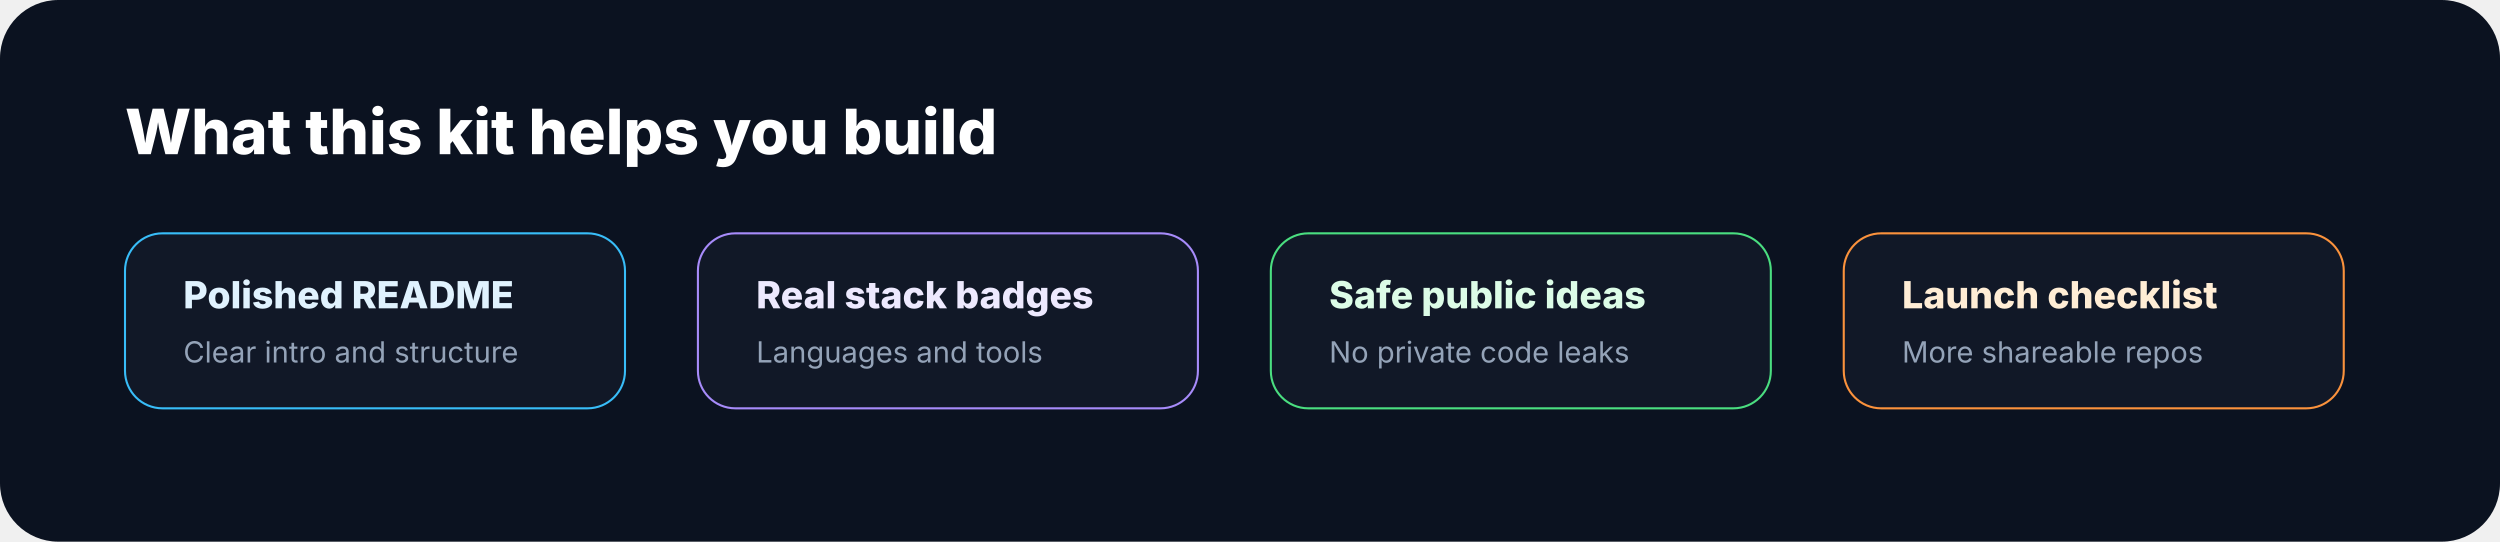
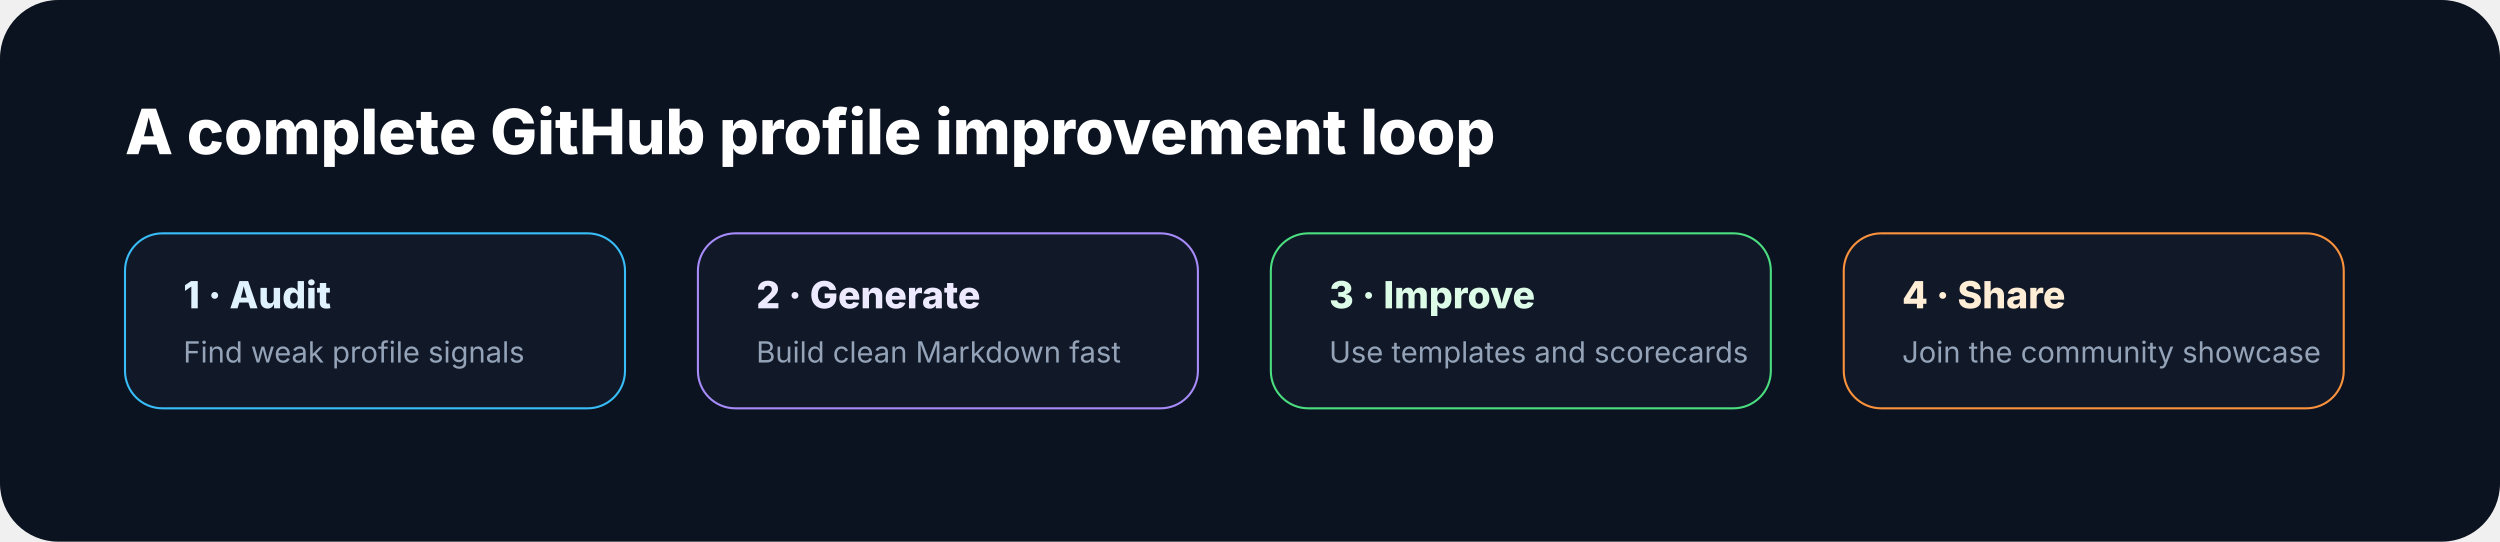
<svg xmlns="http://www.w3.org/2000/svg" width="1200" height="260" viewBox="0 0 1200 260" fill="none">
  <rect width="1200" height="260" rx="28" fill="#0b1220" />
-   <text x="60" y="74" font-family="Segoe UI, Inter, Arial" font-size="30" font-weight="800" fill="#fff">What this kit helps you build</text>
+   <text x="60" y="74" font-family="Segoe UI, Inter, Arial" font-size="30" font-weight="800" fill="#fff">A complete GitHub profile improvement loop</text>
  <g transform="translate(60 112)">
    <rect width="240" height="84" rx="18" fill="#111827" stroke="#38bdf8" />
-     <text x="28" y="36" font-family="Segoe UI, Inter, Arial" font-size="18" font-weight="800" fill="#e0f2fe">Polished README</text>
-     <text x="28" y="62" font-family="Segoe UI, Inter, Arial" font-size="14" fill="#94a3b8">Clear intro and structure</text>
+     <text x="28" y="36" font-family="Segoe UI, Inter, Arial" font-size="18" font-weight="800" fill="#e0f2fe">1 · Audit</text>
+     <text x="28" y="62" font-family="Segoe UI, Inter, Arial" font-size="14" fill="#94a3b8">Find weak profile signals</text>
    <rect x="275" width="240" height="84" rx="18" fill="#111827" stroke="#a78bfa" />
-     <text x="303" y="36" font-family="Segoe UI, Inter, Arial" font-size="18" font-weight="800" fill="#ede9fe">Real stack badges</text>
-     <text x="303" y="62" font-family="Segoe UI, Inter, Arial" font-size="14" fill="#94a3b8">Languages and tools</text>
+     <text x="303" y="36" font-family="Segoe UI, Inter, Arial" font-size="18" font-weight="800" fill="#ede9fe">2 · Generate</text>
+     <text x="303" y="62" font-family="Segoe UI, Inter, Arial" font-size="14" fill="#94a3b8">Build clean Markdown fast</text>
    <rect x="550" width="240" height="84" rx="18" fill="#111827" stroke="#4ade80" />
-     <text x="578" y="36" font-family="Segoe UI, Inter, Arial" font-size="18" font-weight="800" fill="#dcfce7">Safe public ideas</text>
-     <text x="578" y="62" font-family="Segoe UI, Inter, Arial" font-size="14" fill="#94a3b8">No private code leaks</text>
+     <text x="578" y="36" font-family="Segoe UI, Inter, Arial" font-size="18" font-weight="800" fill="#dcfce7">3 · Improve</text>
+     <text x="578" y="62" font-family="Segoe UI, Inter, Arial" font-size="14" fill="#94a3b8">Use templates and scorecards</text>
    <rect x="825" width="240" height="84" rx="18" fill="#111827" stroke="#fb923c" />
-     <text x="853" y="36" font-family="Segoe UI, Inter, Arial" font-size="18" font-weight="800" fill="#ffedd5">Launch checklist</text>
-     <text x="853" y="62" font-family="Segoe UI, Inter, Arial" font-size="14" fill="#94a3b8">More shareable repos</text>
+     <text x="853" y="36" font-family="Segoe UI, Inter, Arial" font-size="18" font-weight="800" fill="#ffedd5">4 · Share</text>
+     <text x="853" y="62" font-family="Segoe UI, Inter, Arial" font-size="14" fill="#94a3b8">Join the community showcase</text>
  </g>
</svg>
